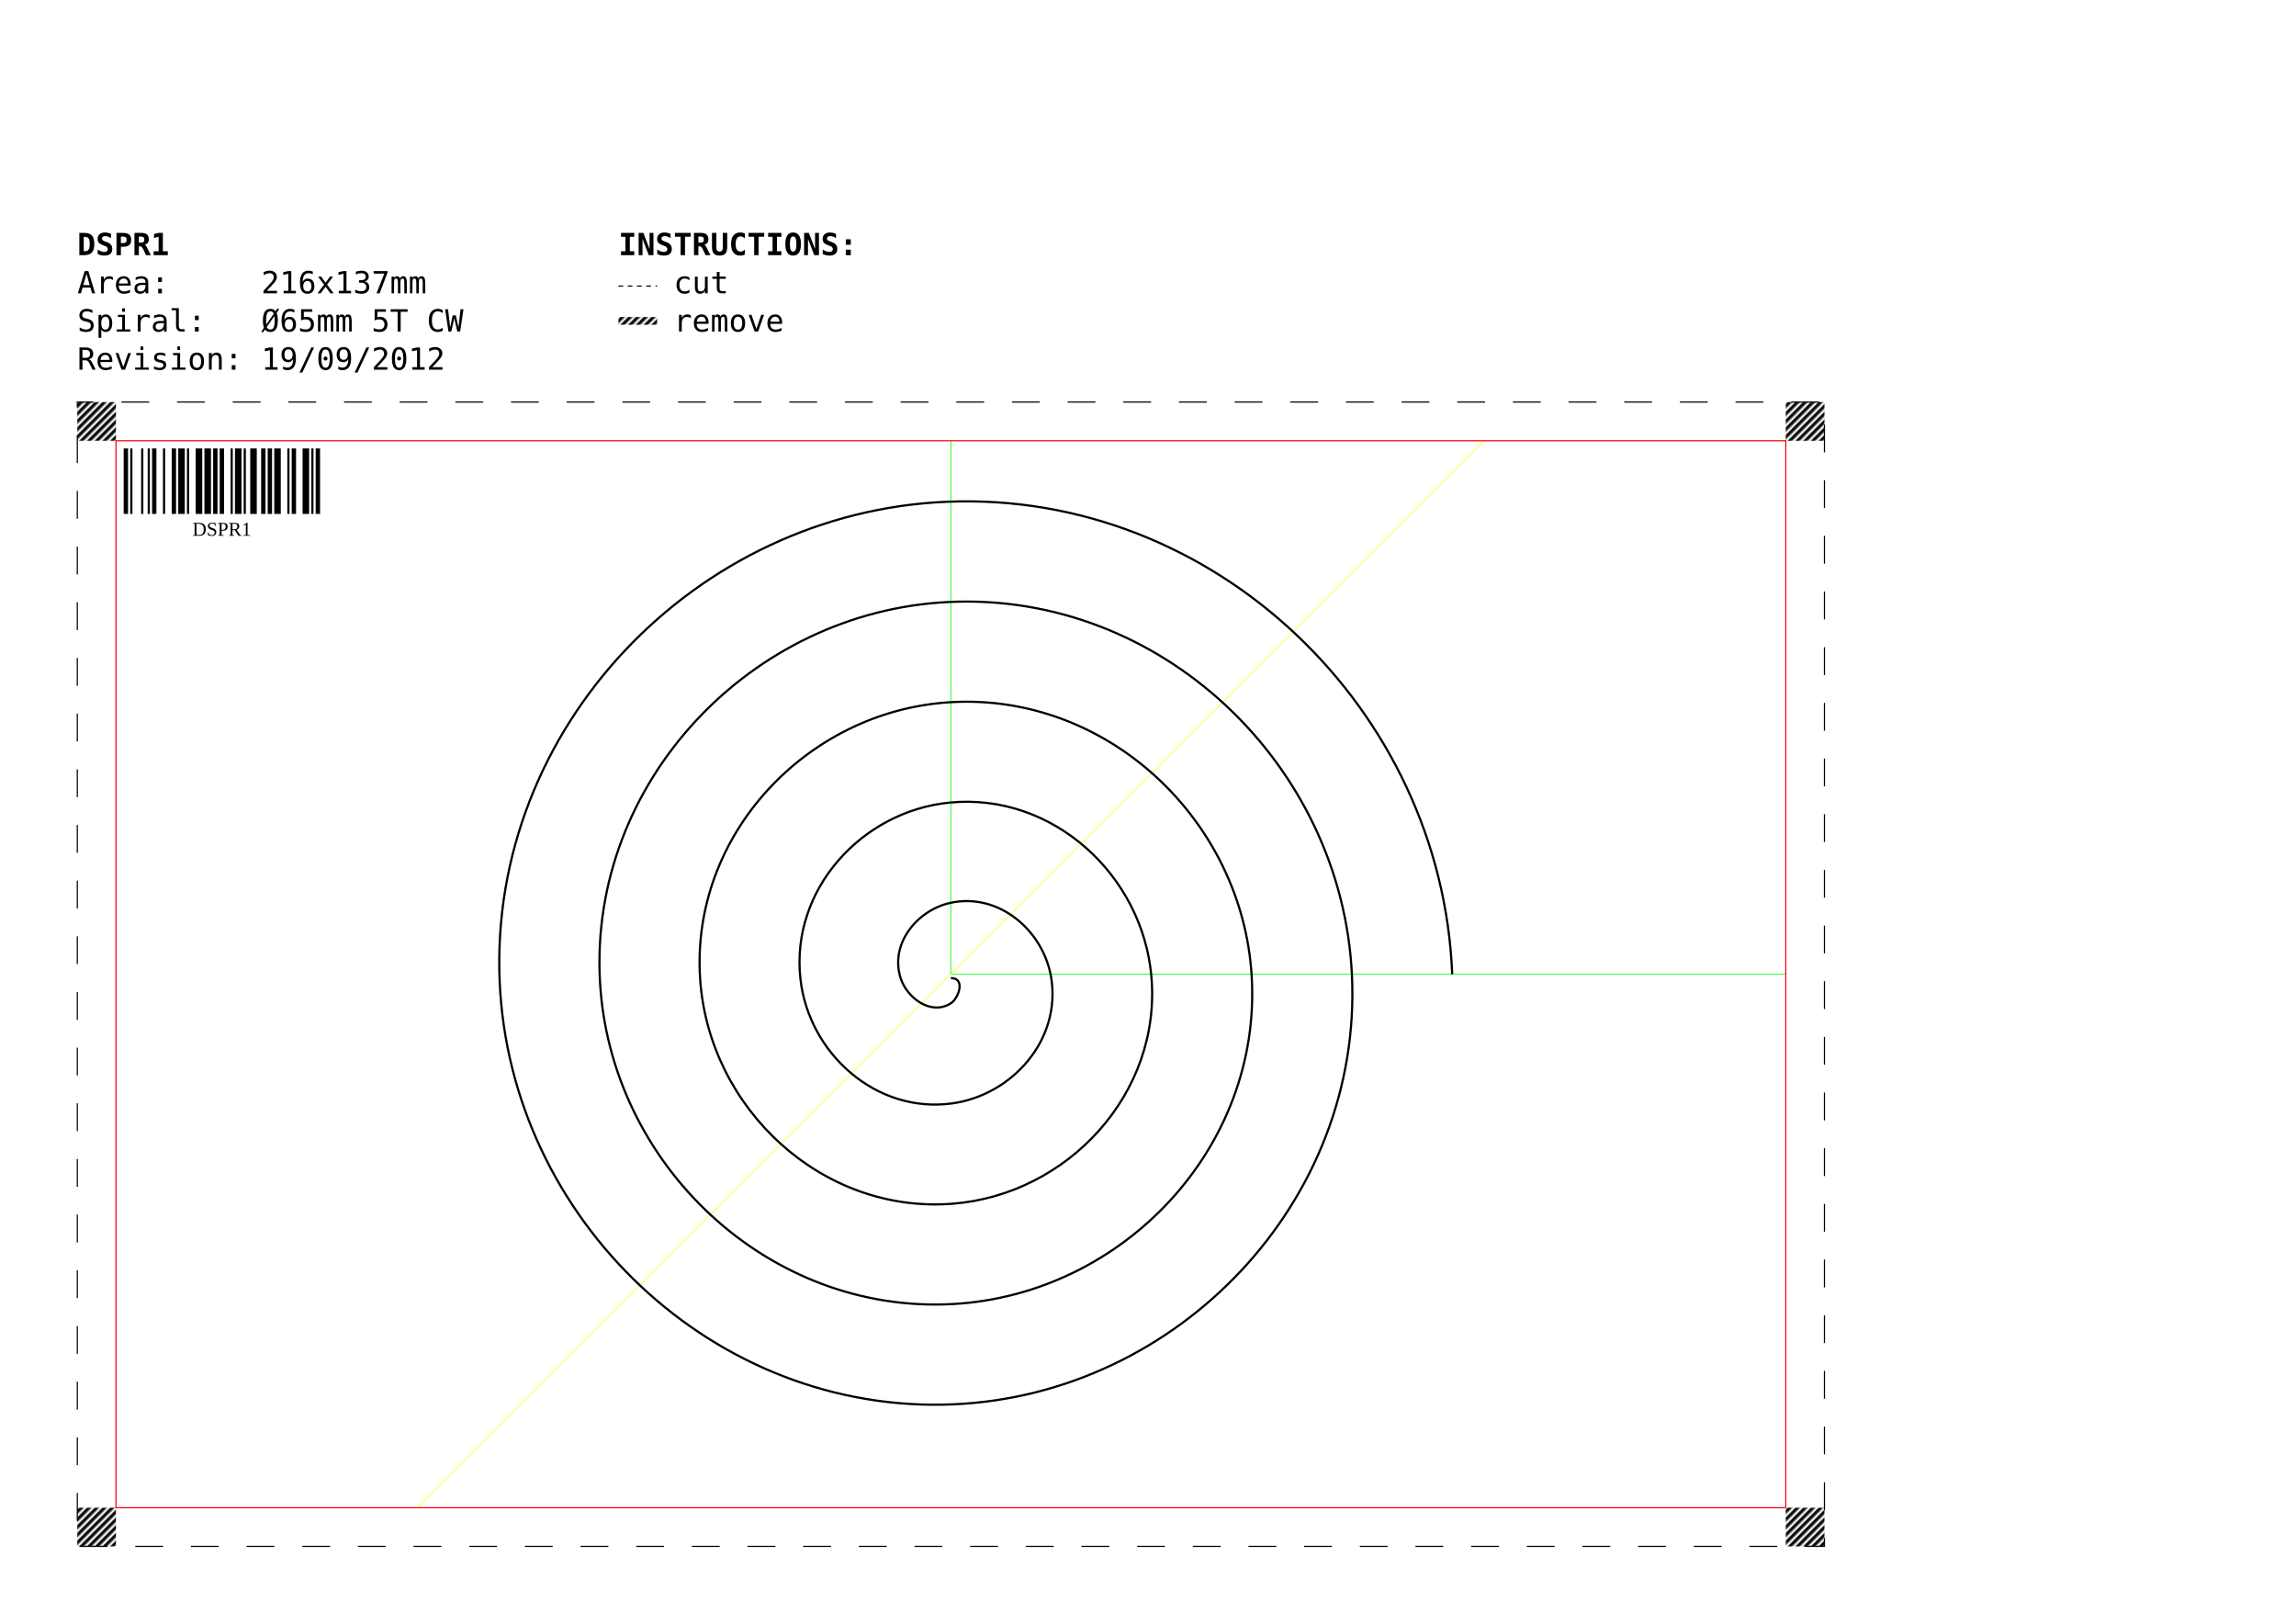
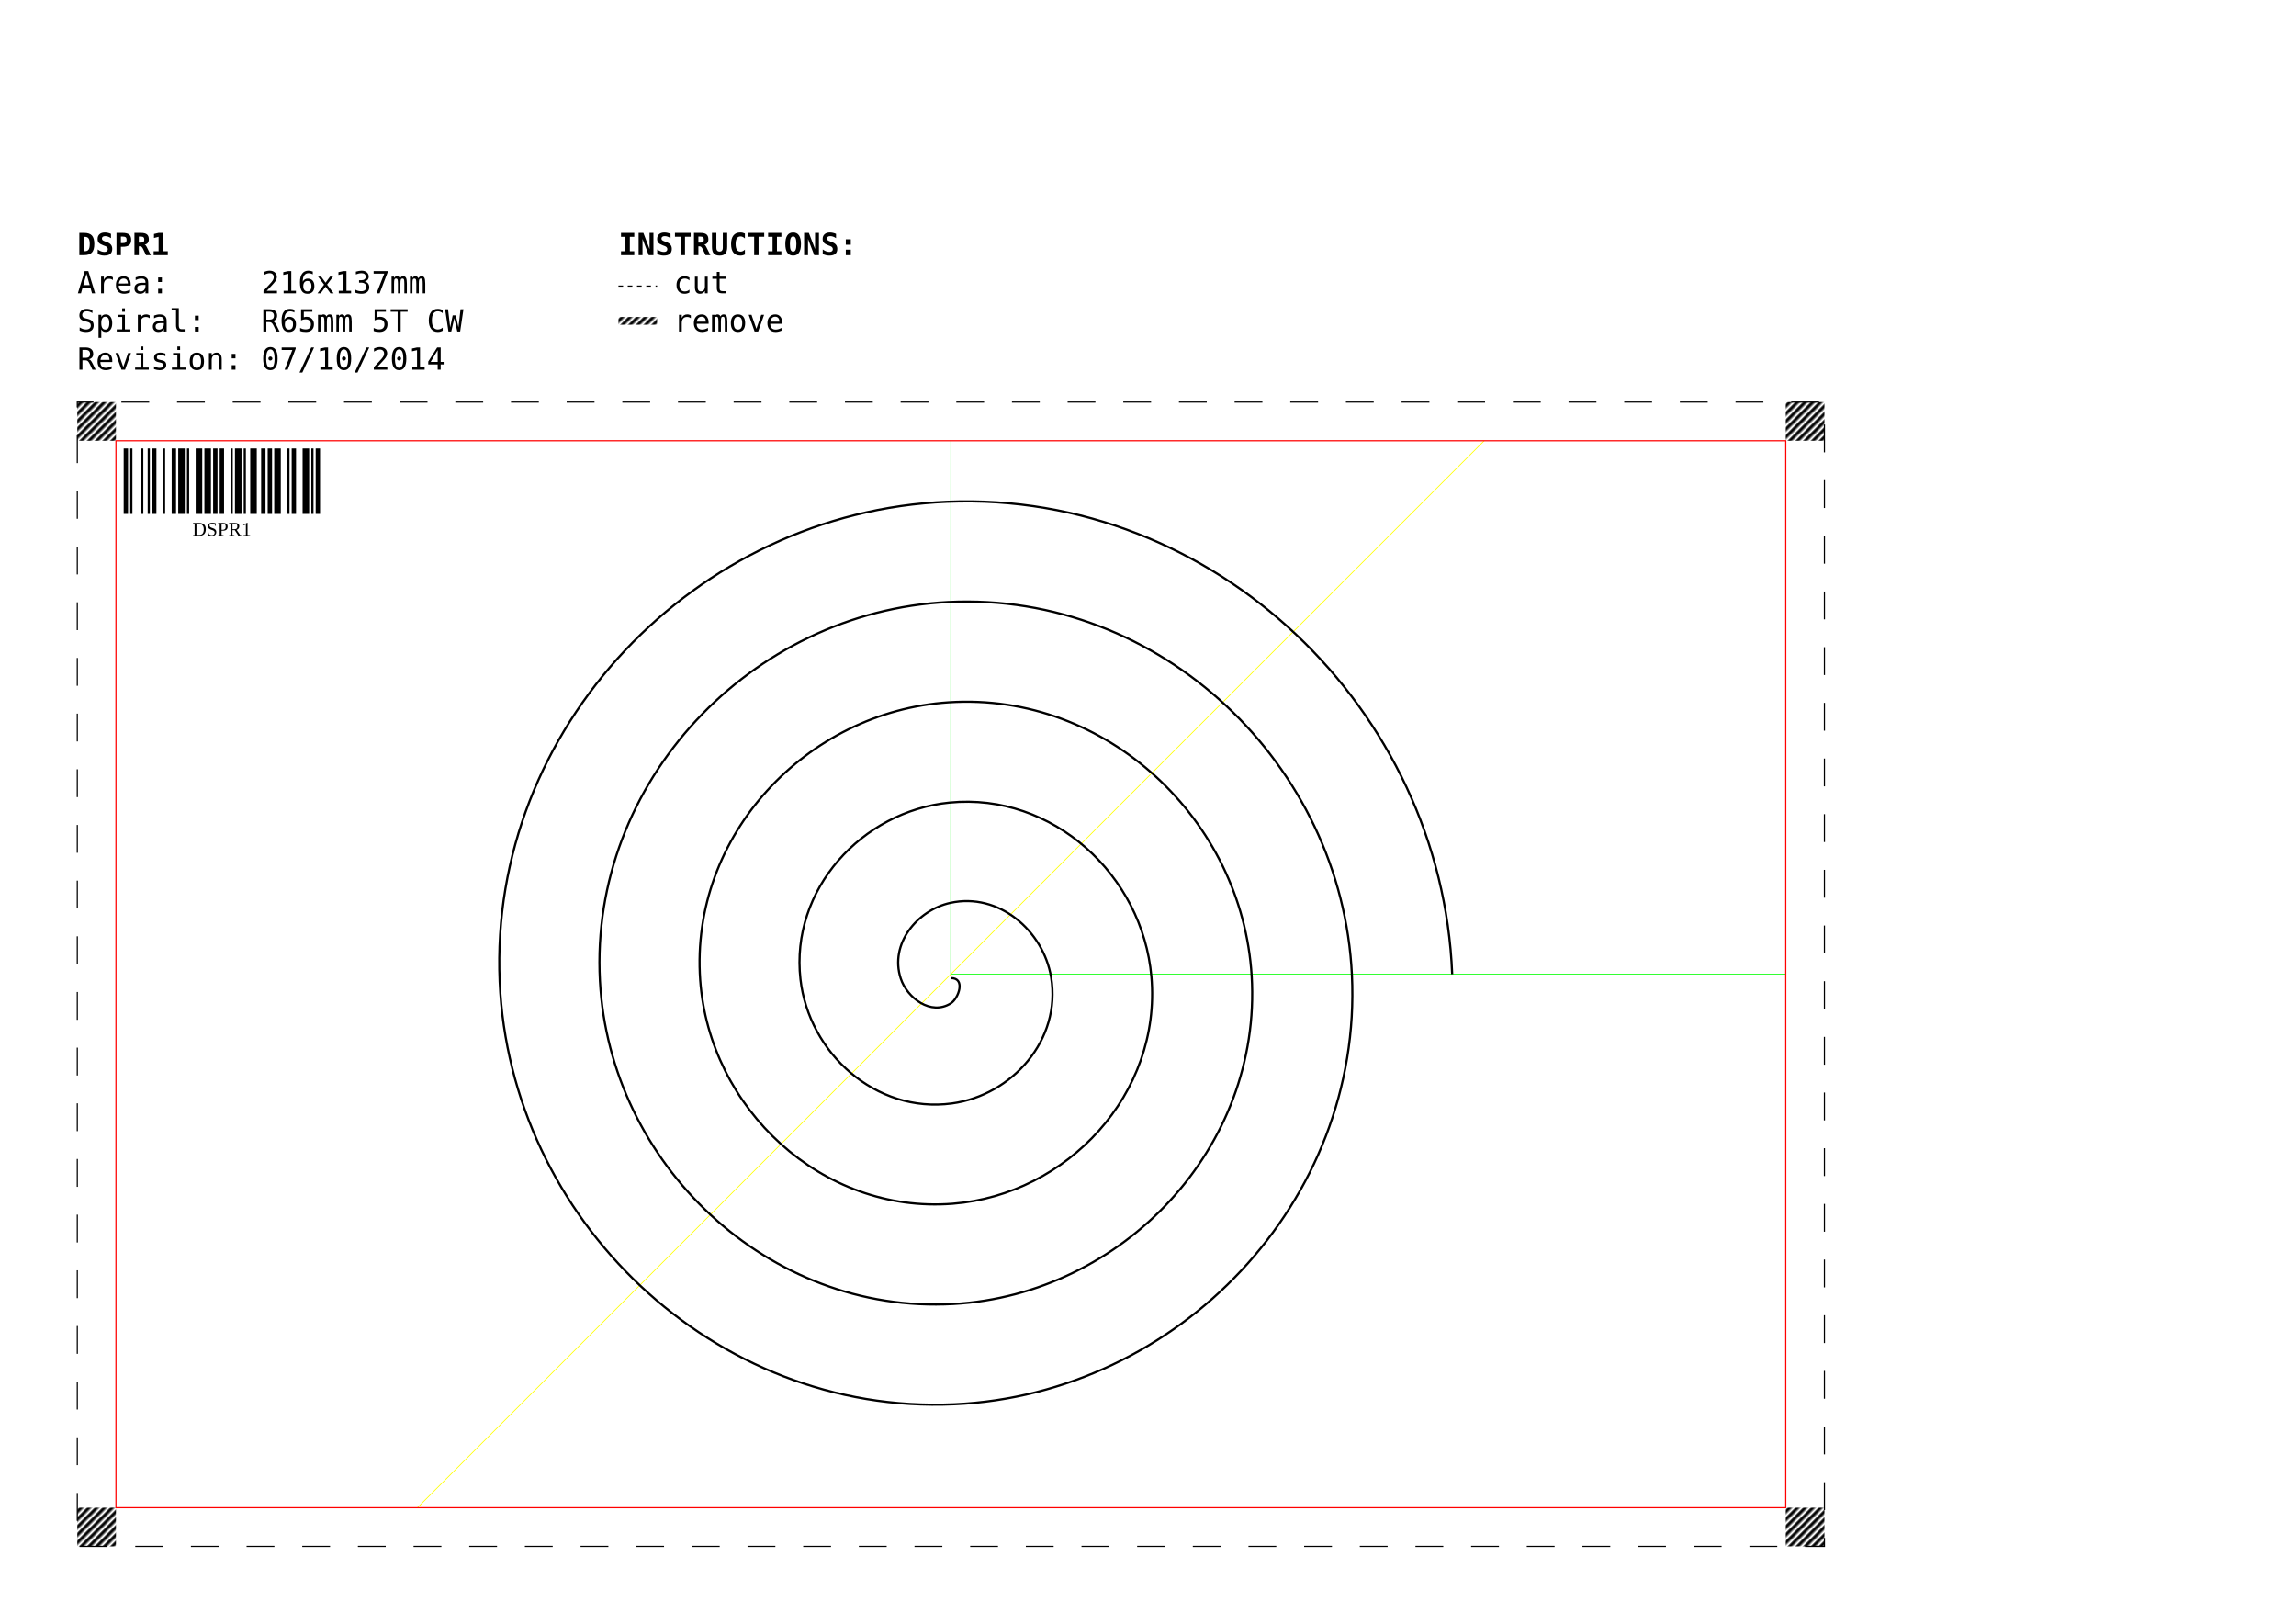
<svg xmlns="http://www.w3.org/2000/svg" xmlns:xlink="http://www.w3.org/1999/xlink" width="1052.362" height="744.094" id="svg2" version="1.1">
  <defs id="defs4">
    <pattern xlink:href="#pattern5225" id="pattern5232" patternTransform="matrix(0.1000001,0.1000001,-0.1000001,0.1000001,46.06299,499.6057)" />
    <pattern xlink:href="#Strips1_1" id="pattern5228" patternTransform="matrix(10,0,0,10,-35.43307,-187.7953)" />
    <pattern id="Strips1_1" patternTransform="translate(0,0) scale(10,10)" height="1" width="2" patternUnits="userSpaceOnUse">
      <rect id="rect4492" height="2" width="1" y="-0.5" x="0" style="fill:black;stroke:none" />
    </pattern>
    <pattern patternUnits="userSpaceOnUse" width="17.717" height="17.717" patternTransform="translate(35.43307,496.0624)" id="pattern5225">
      <rect y="0" x="0" height="17.717" width="17.717" id="rect3771" style="fill:url(#pattern5228);fill-opacity:1;stroke:none" />
    </pattern>
    <pattern patternTransform="matrix(0.1000001,0.1000001,-0.1000001,0.1000001,46.06299,1006.299)" id="pattern5251" xlink:href="#pattern5232-9" />
    <pattern xlink:href="#pattern5225-6" id="pattern5232-9" patternTransform="matrix(0.1000001,0.1000001,-0.1000001,0.1000001,46.06299,503.149)" />
    <pattern patternUnits="userSpaceOnUse" width="17.717" height="17.717" patternTransform="translate(35.43307,496.0624)" id="pattern5225-6">
      <rect y="0" x="0" height="17.717" width="17.717" id="rect3771-1" style="fill:url(#pattern5228-8);fill-opacity:1;stroke:none" />
    </pattern>
    <pattern xlink:href="#Strips1_1-4" id="pattern5228-8" patternTransform="matrix(10,0,0,10,-35.43307,-187.7953)" />
    <pattern id="Strips1_1-4" patternTransform="translate(0,0) scale(10,10)" height="1" width="2" patternUnits="userSpaceOnUse">
      <rect id="rect4492-5" height="2" width="1" y="-0.5" x="0" style="fill:black;stroke:none" />
    </pattern>
    <pattern patternTransform="matrix(0.1000001,0.1000001,-0.1000001,0.1000001,829.1339,1006.299)" id="pattern5251-4" xlink:href="#pattern5232-2" />
    <pattern xlink:href="#pattern5225-3" id="pattern5232-2" patternTransform="matrix(0.1000001,0.1000001,-0.1000001,0.1000001,46.06299,503.149)" />
    <pattern patternUnits="userSpaceOnUse" width="17.717" height="17.717" patternTransform="translate(35.43307,496.0624)" id="pattern5225-3">
      <rect y="0" x="0" height="17.717" width="17.717" id="rect3771-3" style="fill:url(#pattern5228-5);fill-opacity:1;stroke:none" />
    </pattern>
    <pattern xlink:href="#Strips1_1-9" id="pattern5228-5" patternTransform="matrix(10,0,0,10,-35.43307,-187.7953)" />
    <pattern id="Strips1_1-9" patternTransform="translate(0,0) scale(10,10)" height="1" width="2" patternUnits="userSpaceOnUse">
      <rect id="rect4492-7" height="2" width="1" y="-0.5" x="0" style="fill:black;stroke:none" />
    </pattern>
    <pattern patternTransform="matrix(0.1000001,0.1000001,-0.1000001,0.1000001,829.1338,499.6058)" id="pattern5251-2" xlink:href="#pattern5232-5" />
    <pattern xlink:href="#pattern5225-34" id="pattern5232-5" patternTransform="matrix(0.1000001,0.1000001,-0.1000001,0.1000001,46.06299,503.149)" />
    <pattern patternUnits="userSpaceOnUse" width="17.717" height="17.717" patternTransform="translate(35.43307,496.0624)" id="pattern5225-34">
      <rect y="0" x="0" height="17.717" width="17.717" id="rect3771-4" style="fill:url(#pattern5228-7);fill-opacity:1;stroke:none" />
    </pattern>
    <pattern xlink:href="#Strips1_1-2" id="pattern5228-7" patternTransform="matrix(10,0,0,10,-35.43307,-187.7953)" />
    <pattern id="Strips1_1-2" patternTransform="translate(0,0) scale(10,10)" height="1" width="2" patternUnits="userSpaceOnUse">
      <rect id="rect4492-3" height="2" width="1" y="-0.5" x="0" style="fill:black;stroke:none" />
    </pattern>
    <pattern patternTransform="matrix(0.1000001,0.1000001,-0.1000001,0.1000001,46.06302,364.9601)" id="pattern5404" xlink:href="#pattern5232-1" />
    <pattern xlink:href="#pattern5225-1" id="pattern5232-1" patternTransform="matrix(0.1000001,0.1000001,-0.1000001,0.1000001,46.06299,499.6057)" />
    <pattern patternUnits="userSpaceOnUse" width="17.717" height="17.717" patternTransform="translate(35.43307,496.0624)" id="pattern5225-1">
      <rect y="0" x="0" height="17.717" width="17.717" id="rect3771-43" style="fill:url(#pattern5228-1);fill-opacity:1;stroke:none" />
    </pattern>
    <pattern xlink:href="#Strips1_1-0" id="pattern5228-1" patternTransform="matrix(10,0,0,10,-35.43307,-187.7953)" />
    <pattern id="Strips1_1-0" patternTransform="translate(0,0) scale(10,10)" height="1" width="2" patternUnits="userSpaceOnUse">
      <rect id="rect4492-33" height="2" width="1" y="-0.5" x="0" style="fill:black;stroke:none" />
    </pattern>
  </defs>
  <g id="layer1" transform="translate(0,-308.2671)">
    <path style="fill:none;stroke:#00ff00;stroke-width:0.354;stroke-linecap:butt;stroke-linejoin:miter;stroke-miterlimit:4;stroke-opacity:1;stroke-dasharray:none;stroke-dashoffset:5.315" d="m 818.504,754.724 -382.717,0 0.04,-244.488" id="path5343" />
    <path transform="translate(0,308.2671)" id="path3238" d="M 435.787,446.457 680.275,201.968" style="fill:none;fill-opacity:1;fill-rule:nonzero;stroke:#ffff00;stroke-opacity:1;stroke-width:0.354;stroke-miterlimit:4;stroke-dasharray:none" />
    <path transform="translate(0,308.2671)" id="path4008" d="M 435.787,446.457 191.299,690.945" style="fill:none;stroke:#ffff00;stroke-width:0.354;stroke-linecap:butt;stroke-linejoin:miter;stroke-miterlimit:4;stroke-opacity:1;stroke-dasharray:none;stroke-dashoffset:4.004" />
    <rect style="fill:none;stroke:none;stroke-width:0.531;stroke-linecap:butt;stroke-linejoin:miter;stroke-miterlimit:4;stroke-opacity:1;stroke-dasharray:12.756,12.756;stroke-dashoffset:5.315" id="rect2987" width="265.748" height="230.315" x="53.15" y="460.63" transform="translate(0,308.2671)" />
    <rect style="fill:none;stroke:#ff0000;stroke-width:0.531;stroke-miterlimit:4;stroke-opacity:1;stroke-dasharray:none;stroke-dashoffset:5.315" id="rect3757" width="765.354" height="488.976" x="53.15" y="510.236" />
    <rect style="fill:none;stroke:#000000;stroke-width:0.531;stroke-linecap:butt;stroke-linejoin:miter;stroke-miterlimit:4;stroke-opacity:1;stroke-dasharray:12.756, 12.756;stroke-dashoffset:5.315" id="rect3767" width="800.788" height="524.409" x="35.433" y="492.519" />
    <rect style="fill:url(#pattern5232);stroke:none" width="17.717" height="17.717" x="35.433" y="492.519" id="rect5230" />
    <rect style="fill:url(#pattern5251);stroke:none" width="17.717" height="17.717" x="35.433" y="999.212" id="rect5230-4" />
    <rect style="fill:url(#pattern5251-4);stroke:none" width="17.717" height="17.717" x="818.504" y="999.212" id="rect5230-3" />
    <rect style="fill:url(#pattern5251-2);stroke:none" width="17.717" height="17.717" x="818.504" y="492.519" id="rect5230-40" />
    <path style="fill:none;stroke:none" d="M 53.15,690.945 818.504,205.512 53.15,690.945" id="path5316" transform="translate(0,308.2671)" />
    <path style="fill:none;stroke:#000000;stroke-width:1px;stroke-linecap:butt;stroke-linejoin:miter;stroke-opacity:1" id="path5348" d="m 435.827,448.228 c 6.913,-0.053 3.482,9.292 0.089,11.489 -9.197,5.955 -20.165,-2.432 -23.067,-11.312 -5.191,-15.884 7.554,-31.305 22.712,-34.644 22.245,-4.9 42.644,12.698 46.222,34.113 4.769,28.543 -17.843,54.06 -45.513,57.8 -34.82,4.707 -65.513,-22.988 -69.378,-56.914 -4.68,-41.089 28.132,-76.988 68.314,-80.955 47.354,-4.675 88.477,33.275 92.533,79.715 4.683,53.617 -38.418,99.974 -91.115,104.111 C 376.745,556.33 325.146,508.07 320.936,449.114 316.213,382.975 369.638,326.127 434.852,321.848 507.252,317.098 569.351,375.693 573.696,447.165 578.478,525.825 514.709,593.179 436.978,597.587 352.059,602.402 279.448,533.457 274.979,449.469 270.128,358.29 344.251,280.419 434.498,275.892 531.936,271.003 615.067,350.305 619.652,446.811 624.58,550.508 540.097,638.901 437.333,643.543 327.377,648.51 233.721,558.845 229.023,449.823 224.015,333.608 318.863,234.688 434.144,229.935 c 122.474,-5.049 226.658,94.982 231.465,216.521" transform="translate(0,308.2671)" />
    <text xml:space="preserve" style="font-size:14px;font-style:normal;font-variant:normal;font-weight:normal;font-stretch:normal;line-height:125%;letter-spacing:0px;word-spacing:0px;fill:#000000;fill-opacity:1;stroke:none;font-family:Bitstream Vera Sans Mono;-inkscape-font-specification:Bitstream Vera Sans Mono" x="35.433" y="425.196" id="text5356">
      <tspan id="tspan5358" x="35.433" y="425.196" style="font-weight:bold">DSPR1</tspan>
      <tspan x="35.433" y="442.696" id="tspan5360">Area:     216x137mm</tspan>
-       <tspan x="35.433" y="460.196" id="tspan5362">Spiral:   Ø65mm 5T CW</tspan>
-       <tspan id="tspan4010" x="35.433" y="477.696">Revision: 19/09/2012</tspan>
+       <tspan x="35.433" y="460.196" id="tspan5362">Spiral:   R65mm 5T CW</tspan>
+       <tspan id="tspan4010" x="35.433" y="477.696">Revision: 07/10/2014</tspan>
    </text>
    <rect style="fill:url(#pattern5404);stroke:none" width="17.717" height="3.543" x="283.465" y="453.543" id="rect5230-36" />
    <path style="fill:none;stroke:#000000;stroke-width:0.531;stroke-linecap:butt;stroke-linejoin:miter;stroke-miterlimit:4;stroke-opacity:1;stroke-dasharray:2.126, 2.126;stroke-dashoffset:0" d="m 283.465,439.369 17.717,0" id="path5427" />
    <text xml:space="preserve" style="font-size:14px;font-style:normal;font-variant:normal;font-weight:normal;font-stretch:normal;line-height:125%;letter-spacing:0px;word-spacing:0px;fill:#000000;fill-opacity:1;stroke:none;font-family:Bitstream Vera Sans Mono;-inkscape-font-specification:Bitstream Vera Sans Mono" x="283.465" y="425.196" id="text5431">
      <tspan id="tspan5433" x="283.465" y="425.196" style="font-style:normal;font-variant:normal;font-weight:bold;font-stretch:normal;font-family:Bitstream Vera Sans Mono;-inkscape-font-specification:Bitstream Vera Sans Mono Bold">INSTRUCTIONS:</tspan>
      <tspan x="283.465" y="442.696" id="tspan5437">   cut</tspan>
      <tspan x="283.465" y="460.196" id="tspan5435">   remove</tspan>
    </text>
    <g style="fill:#000000" id="barcode0" transform="translate(-107.3071,263.779)">
      <rect id="barcode0_bar1" height="30" width="2" y="250" x="164" />
      <rect id="barcode0_bar3" height="30" width="1" y="250" x="167" />
      <rect id="barcode0_bar5" height="30" width="1" y="250" x="172" />
      <rect id="barcode0_bar7" height="30" width="1" y="250" x="175" />
      <rect id="barcode0_bar9" height="30" width="2" y="250" x="177" />
      <rect id="barcode0_bar11" height="30" width="1" y="250" x="182" />
      <rect id="barcode0_bar13" height="30" width="2" y="250" x="186" />
      <rect id="barcode0_bar15" height="30" width="3" y="250" x="189" />
      <rect id="barcode0_bar17" height="30" width="1" y="250" x="193" />
      <rect id="barcode0_bar19" height="30" width="3" y="250" x="197" />
      <rect id="barcode0_bar21" height="30" width="3" y="250" x="201" />
      <rect id="barcode0_bar23" height="30" width="2" y="250" x="205" />
      <rect id="barcode0_bar25" height="30" width="2" y="250" x="208" />
      <rect id="barcode0_bar27" height="30" width="1" y="250" x="213" />
      <rect id="barcode0_bar29" height="30" width="3" y="250" x="215" />
      <rect id="barcode0_bar31" height="30" width="1" y="250" x="219" />
      <rect id="barcode0_bar33" height="30" width="3" y="250" x="222" />
      <rect id="barcode0_bar35" height="30" width="2" y="250" x="227" />
      <rect id="barcode0_bar37" height="30" width="2" y="250" x="230" />
      <rect id="barcode0_bar39" height="30" width="3" y="250" x="233" />
      <rect id="barcode0_bar41" height="30" width="1" y="250" x="239" />
      <rect id="barcode0_bar43" height="30" width="2" y="250" x="241" />
      <rect id="barcode0_bar45" height="30" width="3" y="250" x="246" />
      <rect id="barcode0_bar47" height="30" width="1" y="250" x="250" />
      <rect id="barcode0_bar49" height="30" width="2" y="250" x="252" />
      <text id="barcode0_bottomtext" xml:space="preserve" style="font-size:9px;text-align:center;text-anchor:middle" y="290" x="209">DSPR1</text>
    </g>
  </g>
</svg>
